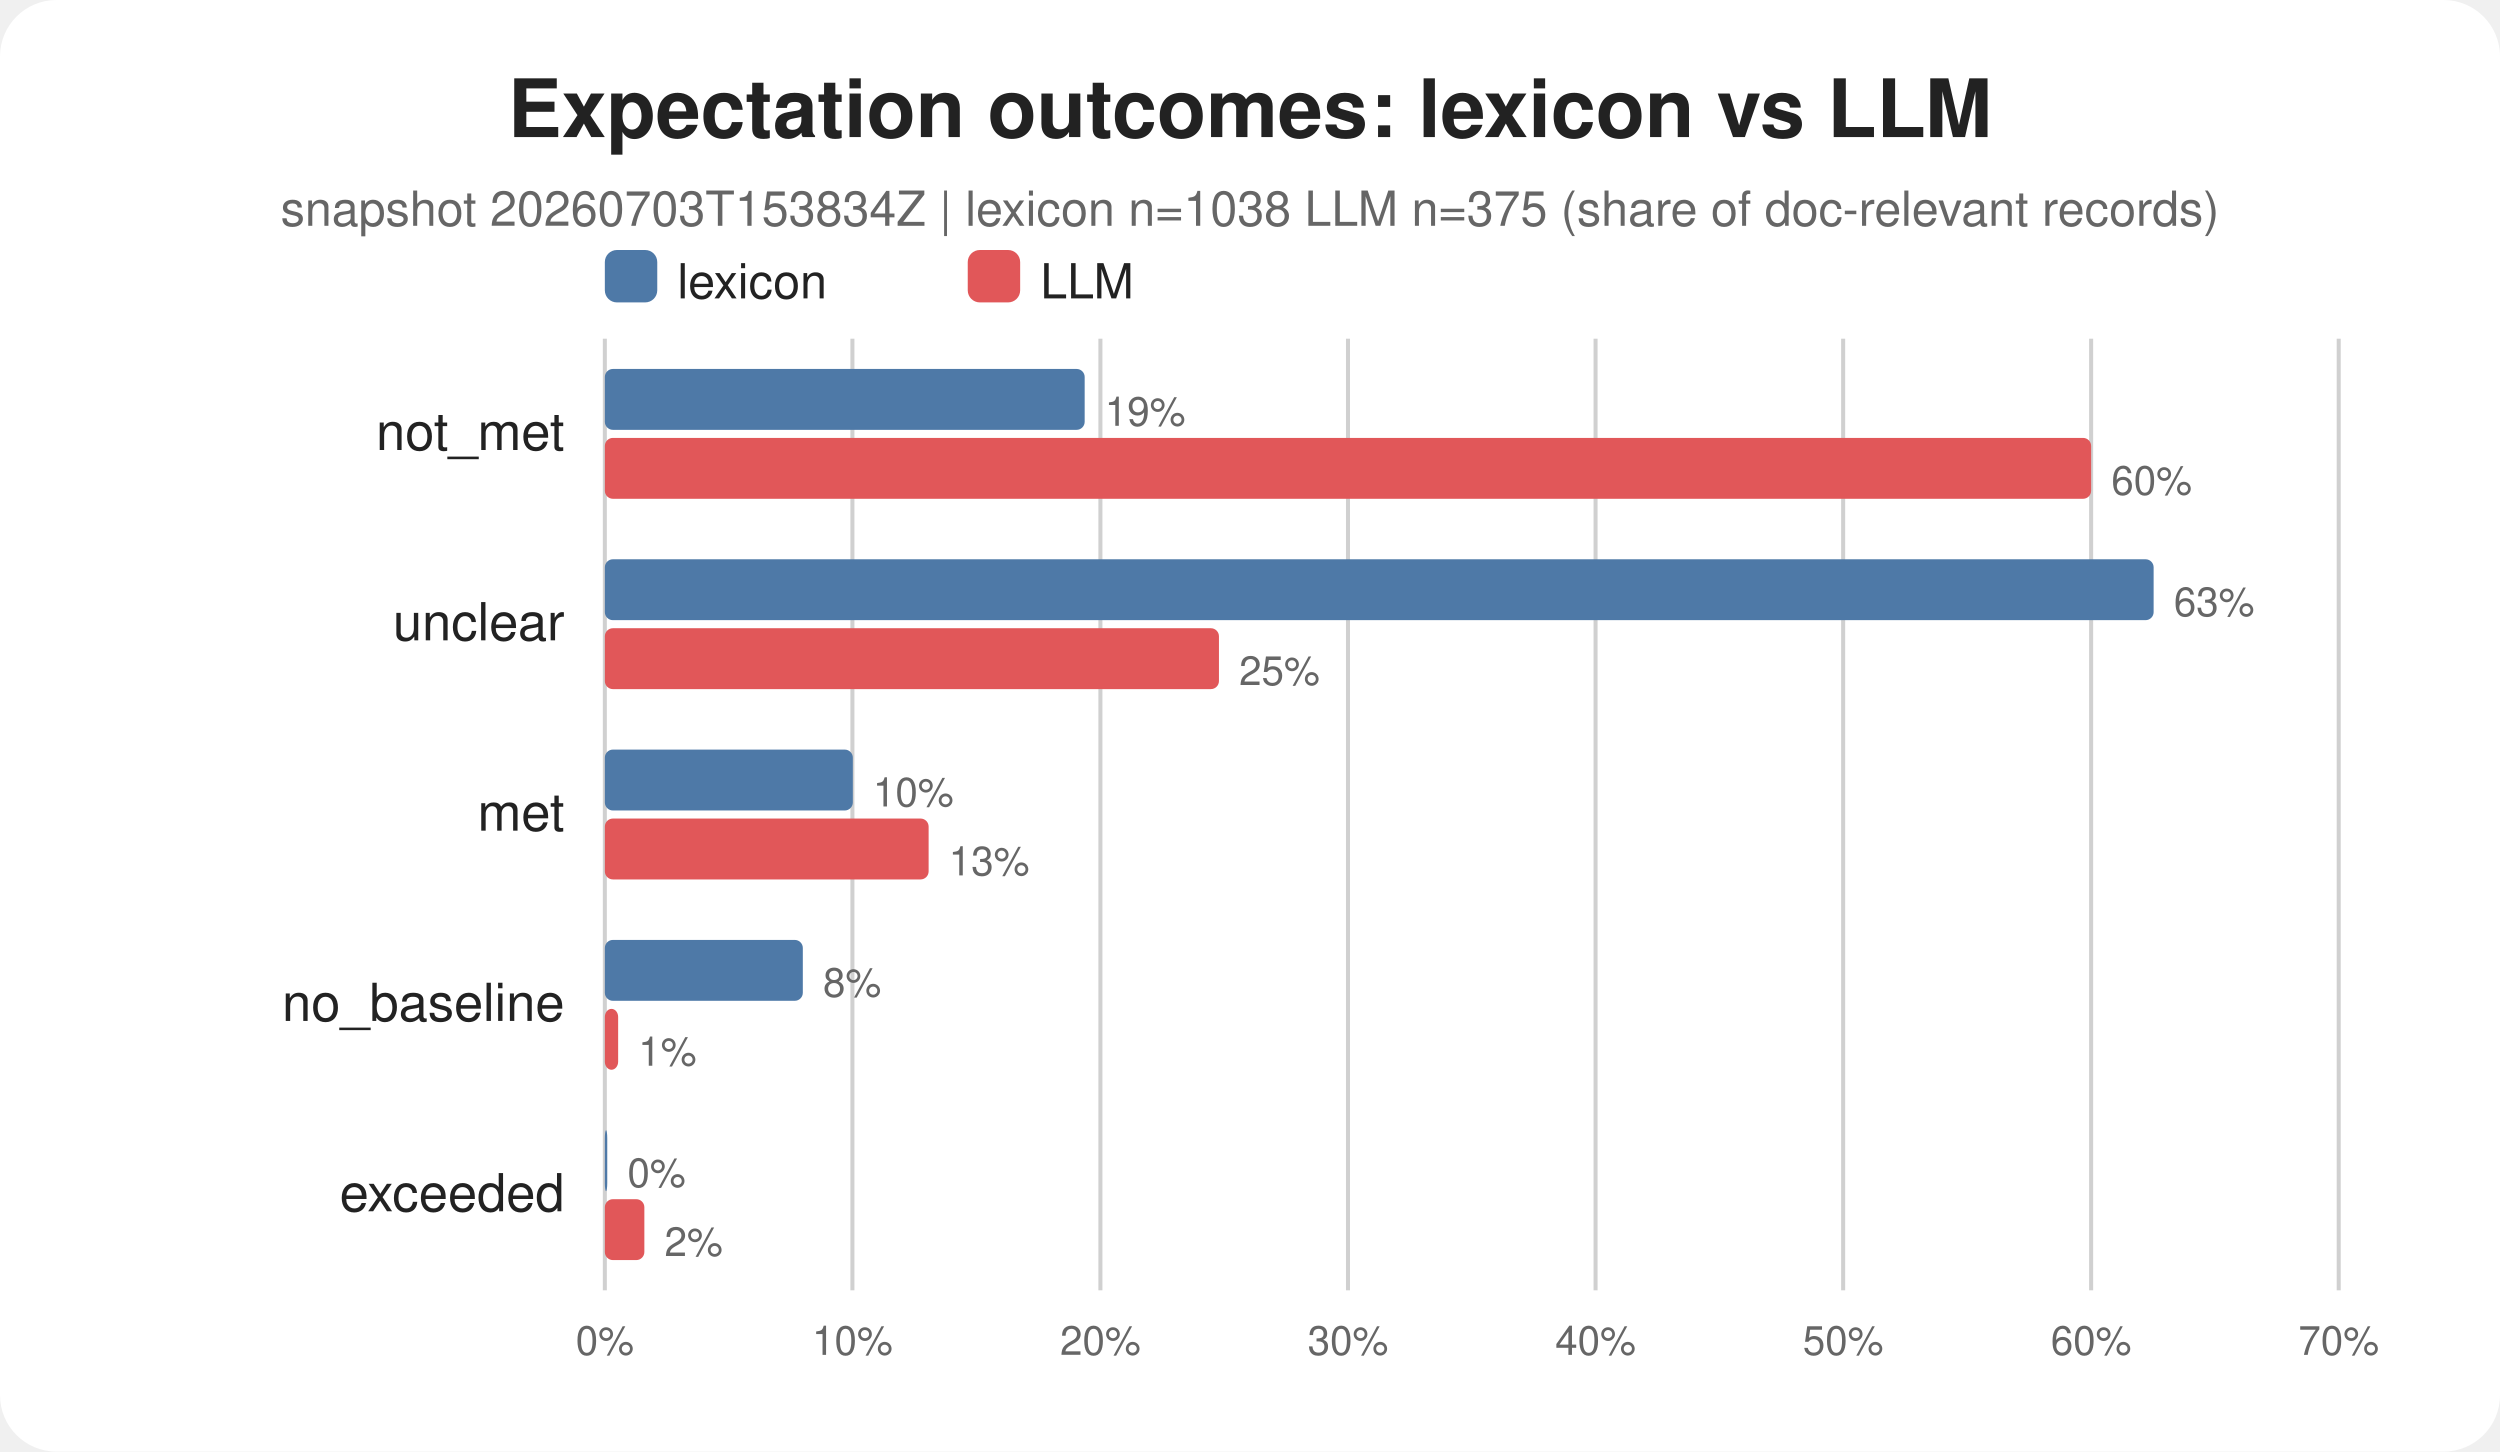
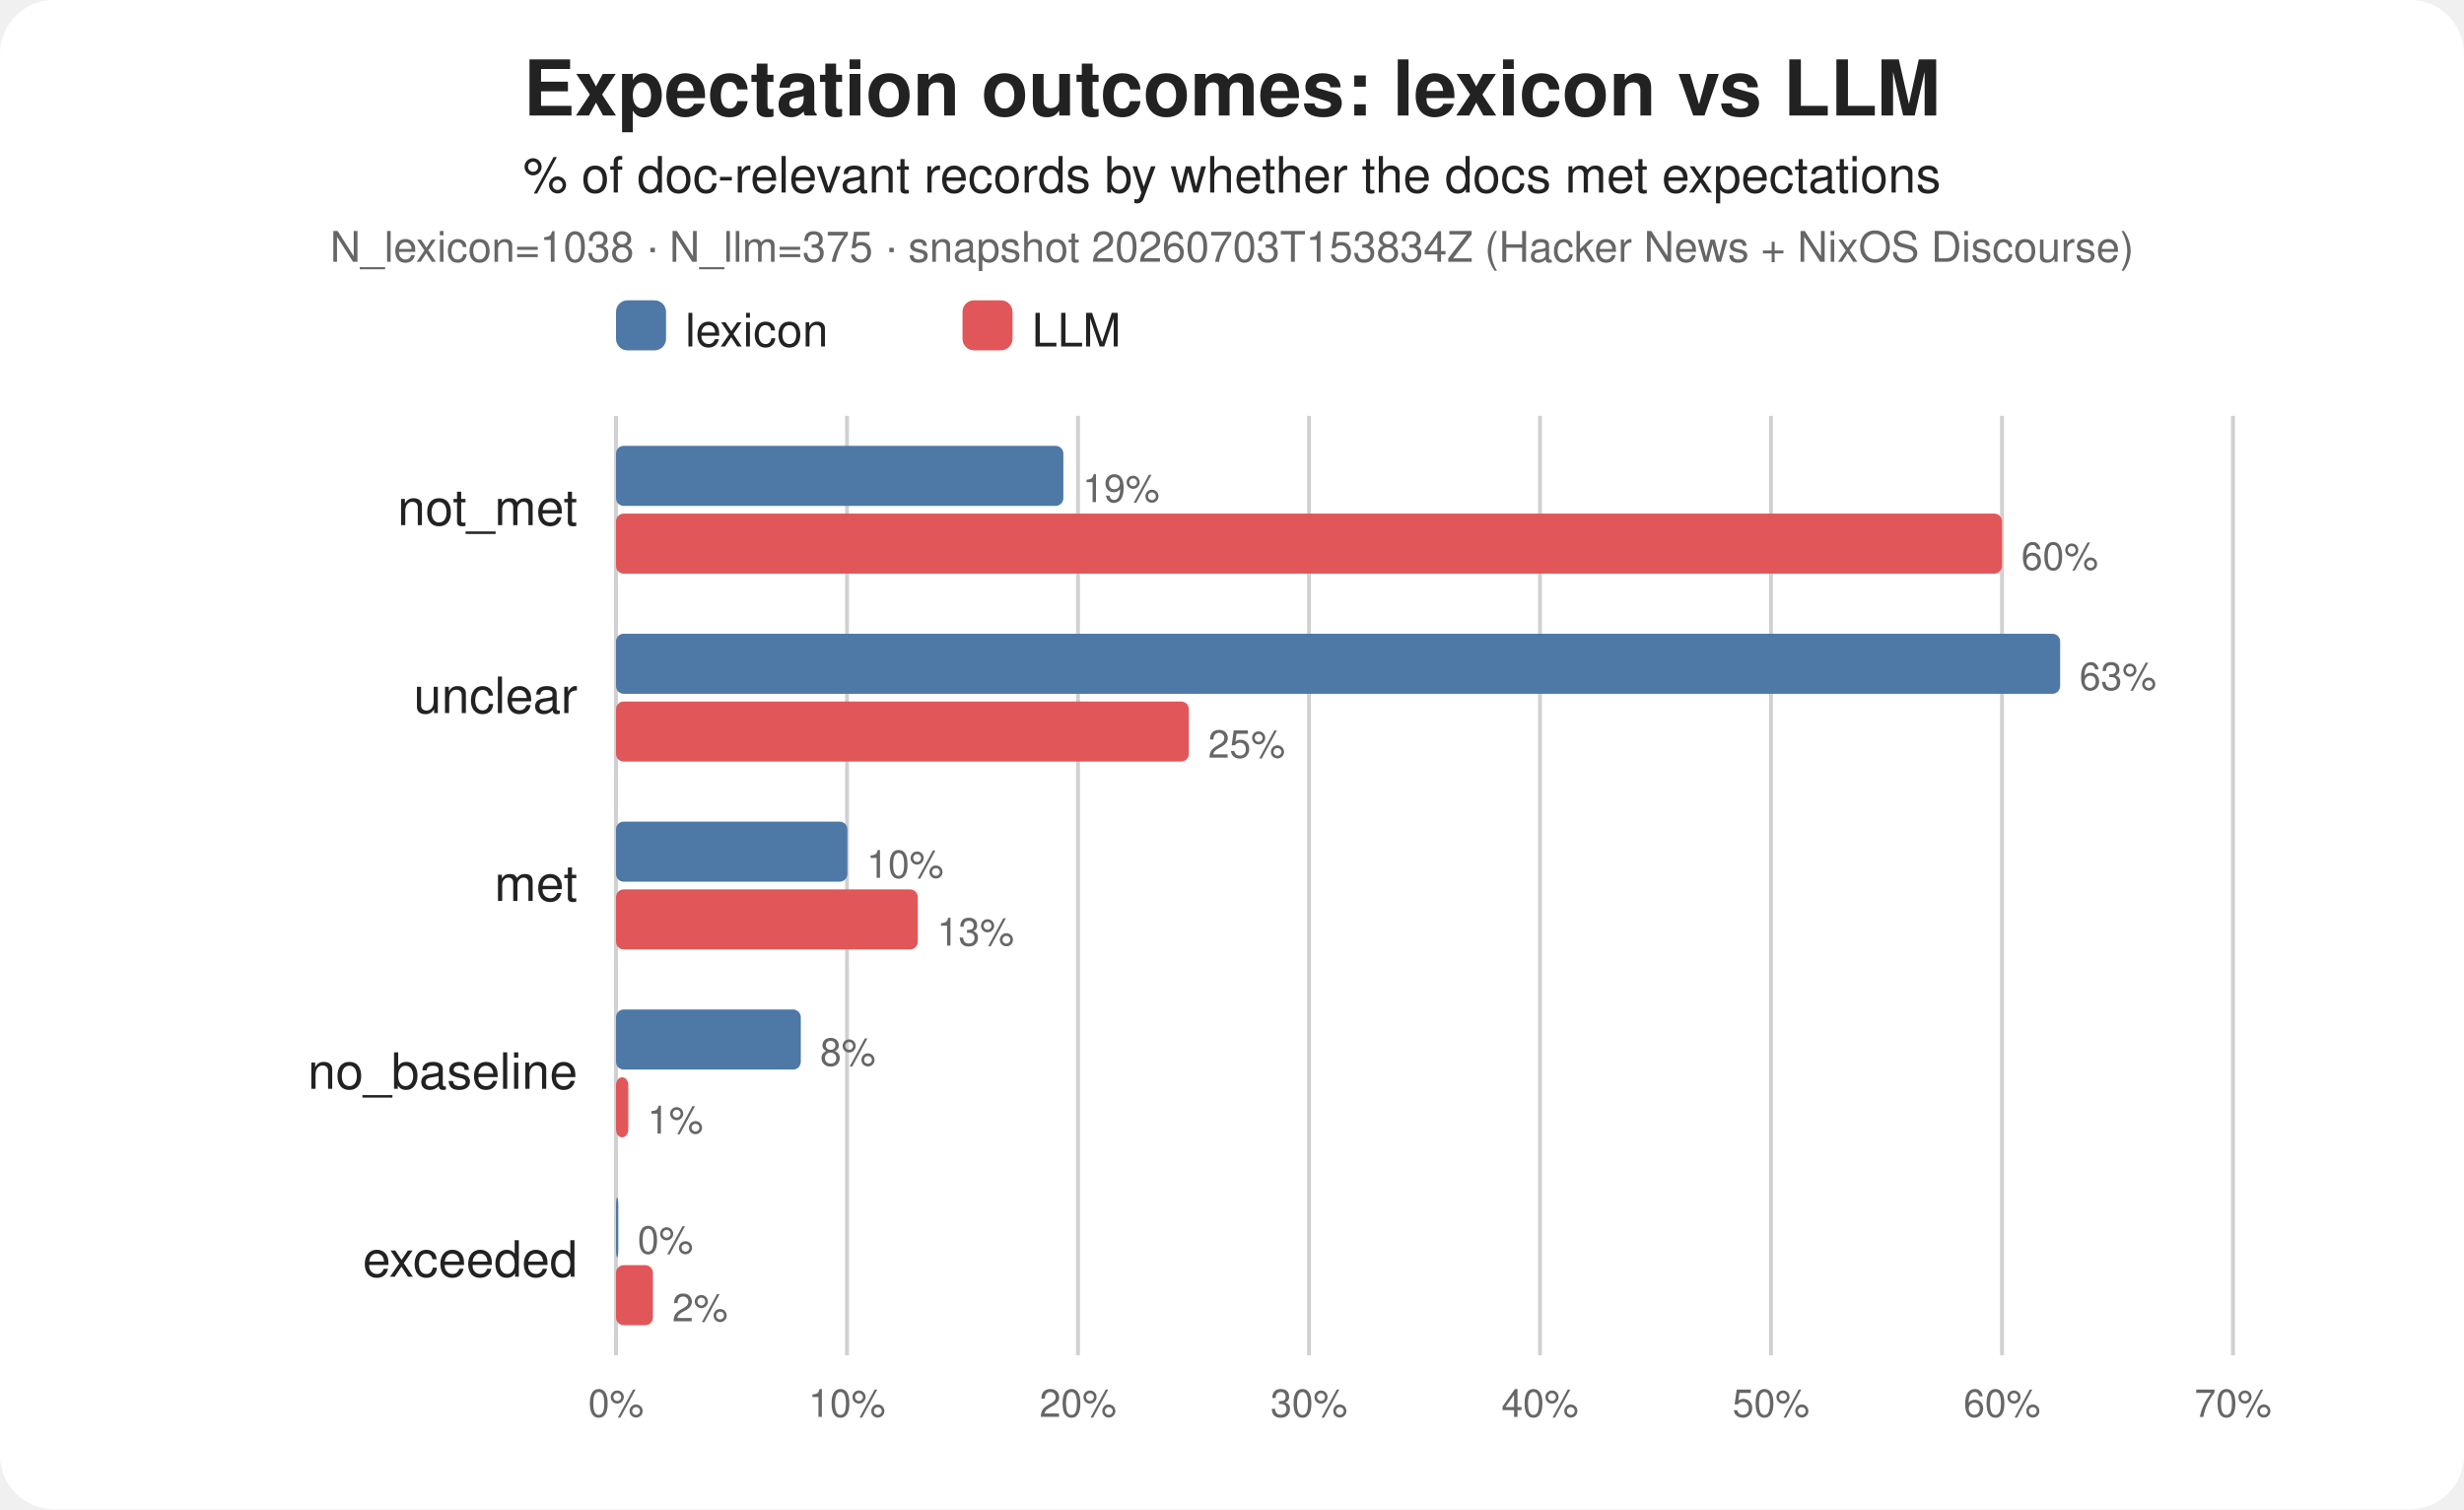
- <svg xmlns="http://www.w3.org/2000/svg" viewBox="0 0 620 360" width="620" height="360" font-family="Segoe UI,Helvetica,Arial,sans-serif">
-   <rect x="0" y="0" width="620" height="360" rx="14" fill="#ffffff" />
-   <text x="310" y="34" text-anchor="middle" font-size="20" font-weight="700" fill="#222222">Expectation outcomes: lexicon vs LLM</text>
-   <text x="310" y="56" text-anchor="middle" font-size="12" fill="#666666">snapshot 20260703T153834Z  |  lexicon n=1038  LLM n=375  (share of doc-relevant records)</text>
-   <line x1="150.0" y1="84" x2="150.0" y2="320" stroke="#d0d0d0" stroke-width="1" />
-   <text x="150.0" y="336" text-anchor="middle" font-size="10" fill="#666666">0%</text>
-   <line x1="211.4" y1="84" x2="211.4" y2="320" stroke="#d0d0d0" stroke-width="1" />
-   <text x="211.4" y="336" text-anchor="middle" font-size="10" fill="#666666">10%</text>
-   <line x1="272.9" y1="84" x2="272.9" y2="320" stroke="#d0d0d0" stroke-width="1" />
-   <text x="272.9" y="336" text-anchor="middle" font-size="10" fill="#666666">20%</text>
-   <line x1="334.3" y1="84" x2="334.3" y2="320" stroke="#d0d0d0" stroke-width="1" />
-   <text x="334.3" y="336" text-anchor="middle" font-size="10" fill="#666666">30%</text>
-   <line x1="395.7" y1="84" x2="395.7" y2="320" stroke="#d0d0d0" stroke-width="1" />
-   <text x="395.7" y="336" text-anchor="middle" font-size="10" fill="#666666">40%</text>
-   <line x1="457.1" y1="84" x2="457.1" y2="320" stroke="#d0d0d0" stroke-width="1" />
-   <text x="457.1" y="336" text-anchor="middle" font-size="10" fill="#666666">50%</text>
-   <line x1="518.6" y1="84" x2="518.6" y2="320" stroke="#d0d0d0" stroke-width="1" />
-   <text x="518.6" y="336" text-anchor="middle" font-size="10" fill="#666666">60%</text>
-   <line x1="580.0" y1="84" x2="580.0" y2="320" stroke="#d0d0d0" stroke-width="1" />
-   <text x="580.0" y="336" text-anchor="middle" font-size="10" fill="#666666">70%</text>
-   <text x="140" y="111.6" text-anchor="end" font-size="13" fill="#222222">not_met</text>
-   <rect x="150" y="91.5" width="119.0" height="15.1" rx="2" fill="#4E79A7" />
-   <text x="274.0" y="105.6" font-size="10" fill="#666666">19%</text>
-   <rect x="150" y="108.6" width="368.6" height="15.1" rx="2" fill="#E15759" />
-   <text x="523.6" y="122.7" font-size="10" fill="#666666">60%</text>
-   <text x="140" y="158.8" text-anchor="end" font-size="13" fill="#222222">unclear</text>
-   <rect x="150" y="138.7" width="384.1" height="15.1" rx="2" fill="#4E79A7" />
-   <text x="539.1" y="152.8" font-size="10" fill="#666666">63%</text>
-   <rect x="150" y="155.8" width="152.3" height="15.1" rx="2" fill="#E15759" />
-   <text x="307.3" y="169.9" font-size="10" fill="#666666">25%</text>
-   <text x="140" y="206.0" text-anchor="end" font-size="13" fill="#222222">met</text>
-   <rect x="150" y="185.9" width="61.5" height="15.1" rx="2" fill="#4E79A7" />
-   <text x="216.5" y="200.0" font-size="10" fill="#666666">10%</text>
-   <rect x="150" y="203.0" width="80.3" height="15.1" rx="2" fill="#E15759" />
-   <text x="235.3" y="217.1" font-size="10" fill="#666666">13%</text>
-   <text x="140" y="253.2" text-anchor="end" font-size="13" fill="#222222">no_baseline</text>
-   <rect x="150" y="233.1" width="49.1" height="15.1" rx="2" fill="#4E79A7" />
-   <text x="204.1" y="247.2" font-size="10" fill="#666666">8%</text>
-   <rect x="150" y="250.2" width="3.3" height="15.1" rx="2" fill="#E15759" />
-   <text x="158.3" y="264.3" font-size="10" fill="#666666">1%</text>
-   <text x="140" y="300.4" text-anchor="end" font-size="13" fill="#222222">exceeded</text>
-   <rect x="150" y="280.3" width="0.6" height="15.1" rx="2" fill="#4E79A7" />
-   <text x="155.6" y="294.4" font-size="10" fill="#666666">0%</text>
-   <rect x="150" y="297.4" width="9.8" height="15.1" rx="2" fill="#E15759" />
-   <text x="164.8" y="311.5" font-size="10" fill="#666666">2%</text>
-   <rect x="150" y="62" width="13" height="13" rx="3" fill="#4E79A7" />
-   <text x="168" y="74" font-size="12" fill="#222222">lexicon</text>
-   <rect x="240" y="62" width="13" height="13" rx="3" fill="#E15759" />
-   <text x="258" y="74" font-size="12" fill="#222222">LLM</text>
+ <svg xmlns="http://www.w3.org/2000/svg" viewBox="0 0 640 392" width="640" height="392" font-family="Segoe UI,Helvetica,Arial,sans-serif">
+   <rect x="0" y="0" width="640" height="392" rx="14" fill="#ffffff" />
+   <text x="320" y="30" text-anchor="middle" font-size="20" font-weight="700" fill="#222222">Expectation outcomes: lexicon vs LLM</text>
+   <text x="320" y="50" text-anchor="middle" font-size="13" fill="#222222">% of doc-relevant records by whether the docs met expectations</text>
+   <text x="320" y="68" text-anchor="middle" font-size="11" fill="#666666">N_lexicon=1038  ·  N_llm=375  ·  snapshot 20260703T153834Z  (Hacker News + NixOS Discourse)</text>
+   <line x1="160.0" y1="108" x2="160.0" y2="352" stroke="#d0d0d0" stroke-width="1" />
+   <text x="160.0" y="368" text-anchor="middle" font-size="10" fill="#666666">0%</text>
+   <line x1="220.0" y1="108" x2="220.0" y2="352" stroke="#d0d0d0" stroke-width="1" />
+   <text x="220.0" y="368" text-anchor="middle" font-size="10" fill="#666666">10%</text>
+   <line x1="280.0" y1="108" x2="280.0" y2="352" stroke="#d0d0d0" stroke-width="1" />
+   <text x="280.0" y="368" text-anchor="middle" font-size="10" fill="#666666">20%</text>
+   <line x1="340.0" y1="108" x2="340.0" y2="352" stroke="#d0d0d0" stroke-width="1" />
+   <text x="340.0" y="368" text-anchor="middle" font-size="10" fill="#666666">30%</text>
+   <line x1="400.0" y1="108" x2="400.0" y2="352" stroke="#d0d0d0" stroke-width="1" />
+   <text x="400.0" y="368" text-anchor="middle" font-size="10" fill="#666666">40%</text>
+   <line x1="460.0" y1="108" x2="460.0" y2="352" stroke="#d0d0d0" stroke-width="1" />
+   <text x="460.0" y="368" text-anchor="middle" font-size="10" fill="#666666">50%</text>
+   <line x1="520.0" y1="108" x2="520.0" y2="352" stroke="#d0d0d0" stroke-width="1" />
+   <text x="520.0" y="368" text-anchor="middle" font-size="10" fill="#666666">60%</text>
+   <line x1="580.0" y1="108" x2="580.0" y2="352" stroke="#d0d0d0" stroke-width="1" />
+   <text x="580.0" y="368" text-anchor="middle" font-size="10" fill="#666666">70%</text>
+   <text x="150" y="136.4" text-anchor="end" font-size="13" fill="#222222">not_met</text>
+   <rect x="160" y="115.8" width="116.2" height="15.6" rx="2" fill="#4E79A7" />
+   <text x="281.2" y="130.4" font-size="10" fill="#666666">19%</text>
+   <rect x="160" y="133.4" width="360.0" height="15.6" rx="2" fill="#E15759" />
+   <text x="525.0" y="148.0" font-size="10" fill="#666666">60%</text>
+   <text x="150" y="185.2" text-anchor="end" font-size="13" fill="#222222">unclear</text>
+   <rect x="160" y="164.6" width="375.1" height="15.6" rx="2" fill="#4E79A7" />
+   <text x="540.1" y="179.2" font-size="10" fill="#666666">63%</text>
+   <rect x="160" y="182.2" width="148.8" height="15.6" rx="2" fill="#E15759" />
+   <text x="313.8" y="196.8" font-size="10" fill="#666666">25%</text>
+   <text x="150" y="234.0" text-anchor="end" font-size="13" fill="#222222">met</text>
+   <rect x="160" y="213.4" width="60.1" height="15.6" rx="2" fill="#4E79A7" />
+   <text x="225.1" y="228.0" font-size="10" fill="#666666">10%</text>
+   <rect x="160" y="231.0" width="78.4" height="15.6" rx="2" fill="#E15759" />
+   <text x="243.4" y="245.6" font-size="10" fill="#666666">13%</text>
+   <text x="150" y="282.8" text-anchor="end" font-size="13" fill="#222222">no_baseline</text>
+   <rect x="160" y="262.2" width="48.0" height="15.6" rx="2" fill="#4E79A7" />
+   <text x="213.0" y="276.8" font-size="10" fill="#666666">8%</text>
+   <rect x="160" y="279.8" width="3.2" height="15.6" rx="2" fill="#E15759" />
+   <text x="168.2" y="294.4" font-size="10" fill="#666666">1%</text>
+   <text x="150" y="331.6" text-anchor="end" font-size="13" fill="#222222">exceeded</text>
+   <rect x="160" y="311.0" width="0.6" height="15.6" rx="2" fill="#4E79A7" />
+   <text x="165.6" y="325.6" font-size="10" fill="#666666">0%</text>
+   <rect x="160" y="328.6" width="9.6" height="15.6" rx="2" fill="#E15759" />
+   <text x="174.6" y="343.2" font-size="10" fill="#666666">2%</text>
+   <rect x="160" y="78" width="13" height="13" rx="3" fill="#4E79A7" />
+   <text x="178" y="90" font-size="12" fill="#222222">lexicon</text>
+   <rect x="250" y="78" width="13" height="13" rx="3" fill="#E15759" />
+   <text x="268" y="90" font-size="12" fill="#222222">LLM</text>
</svg>
